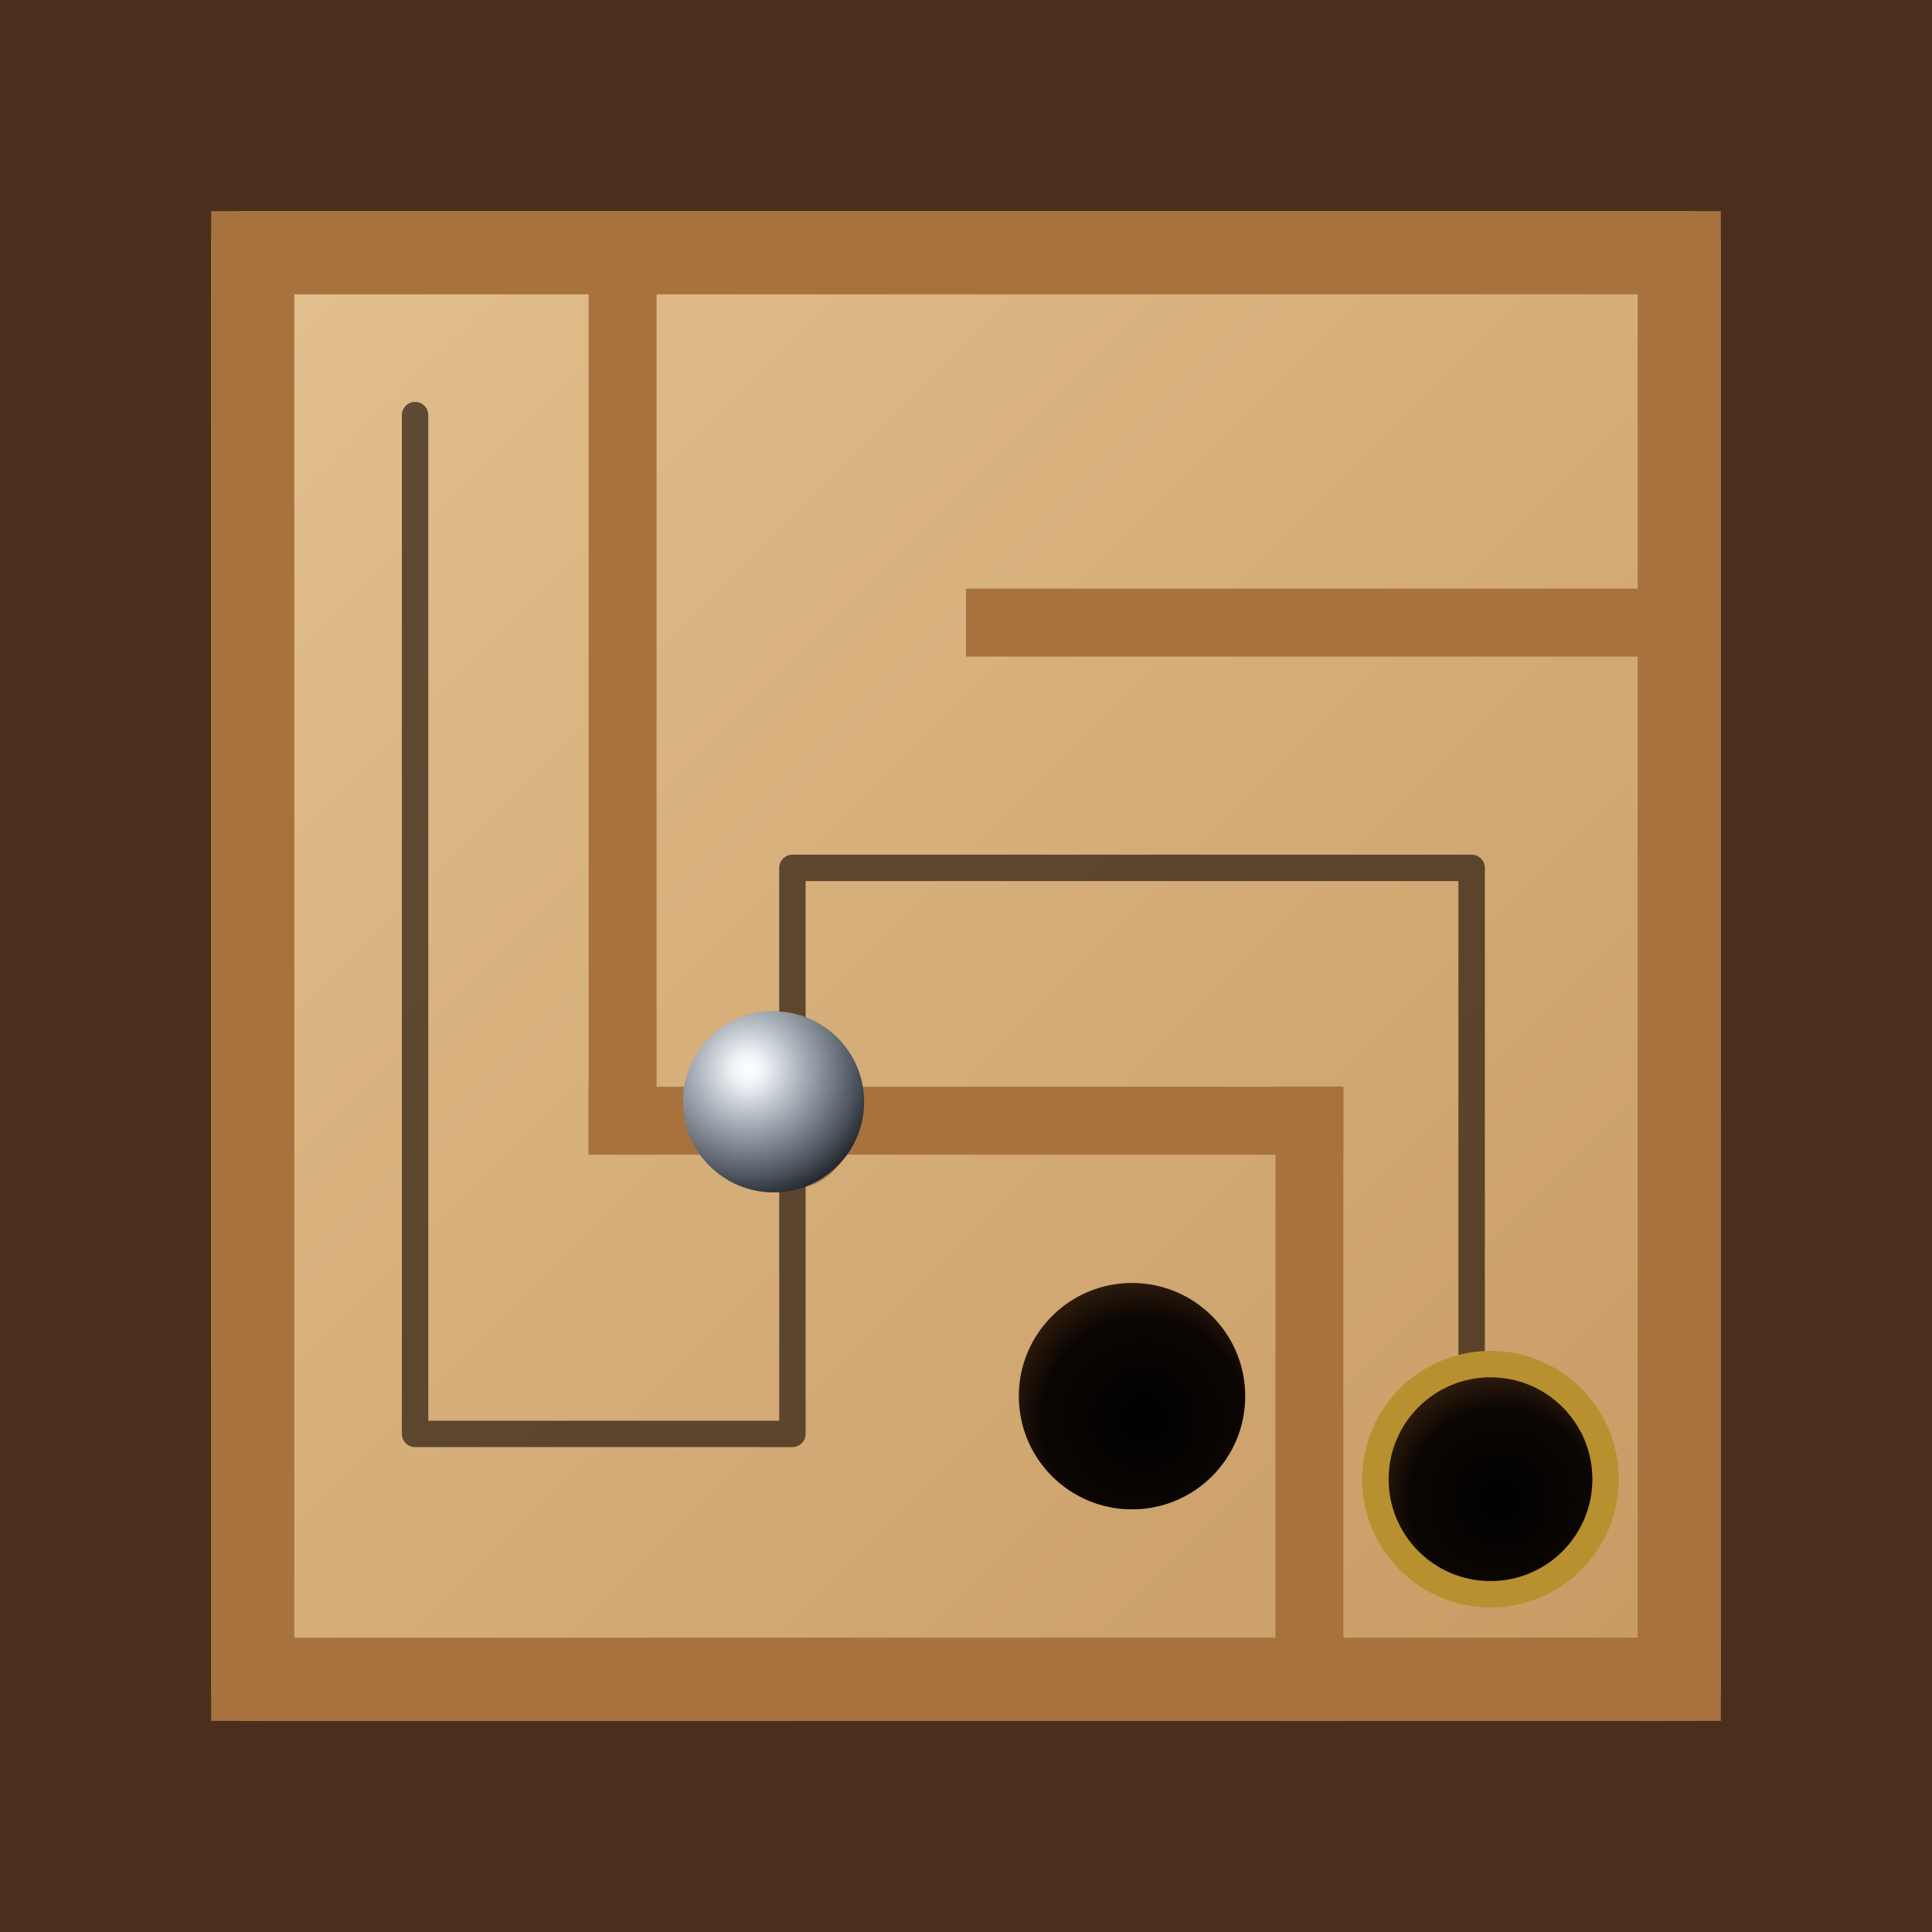
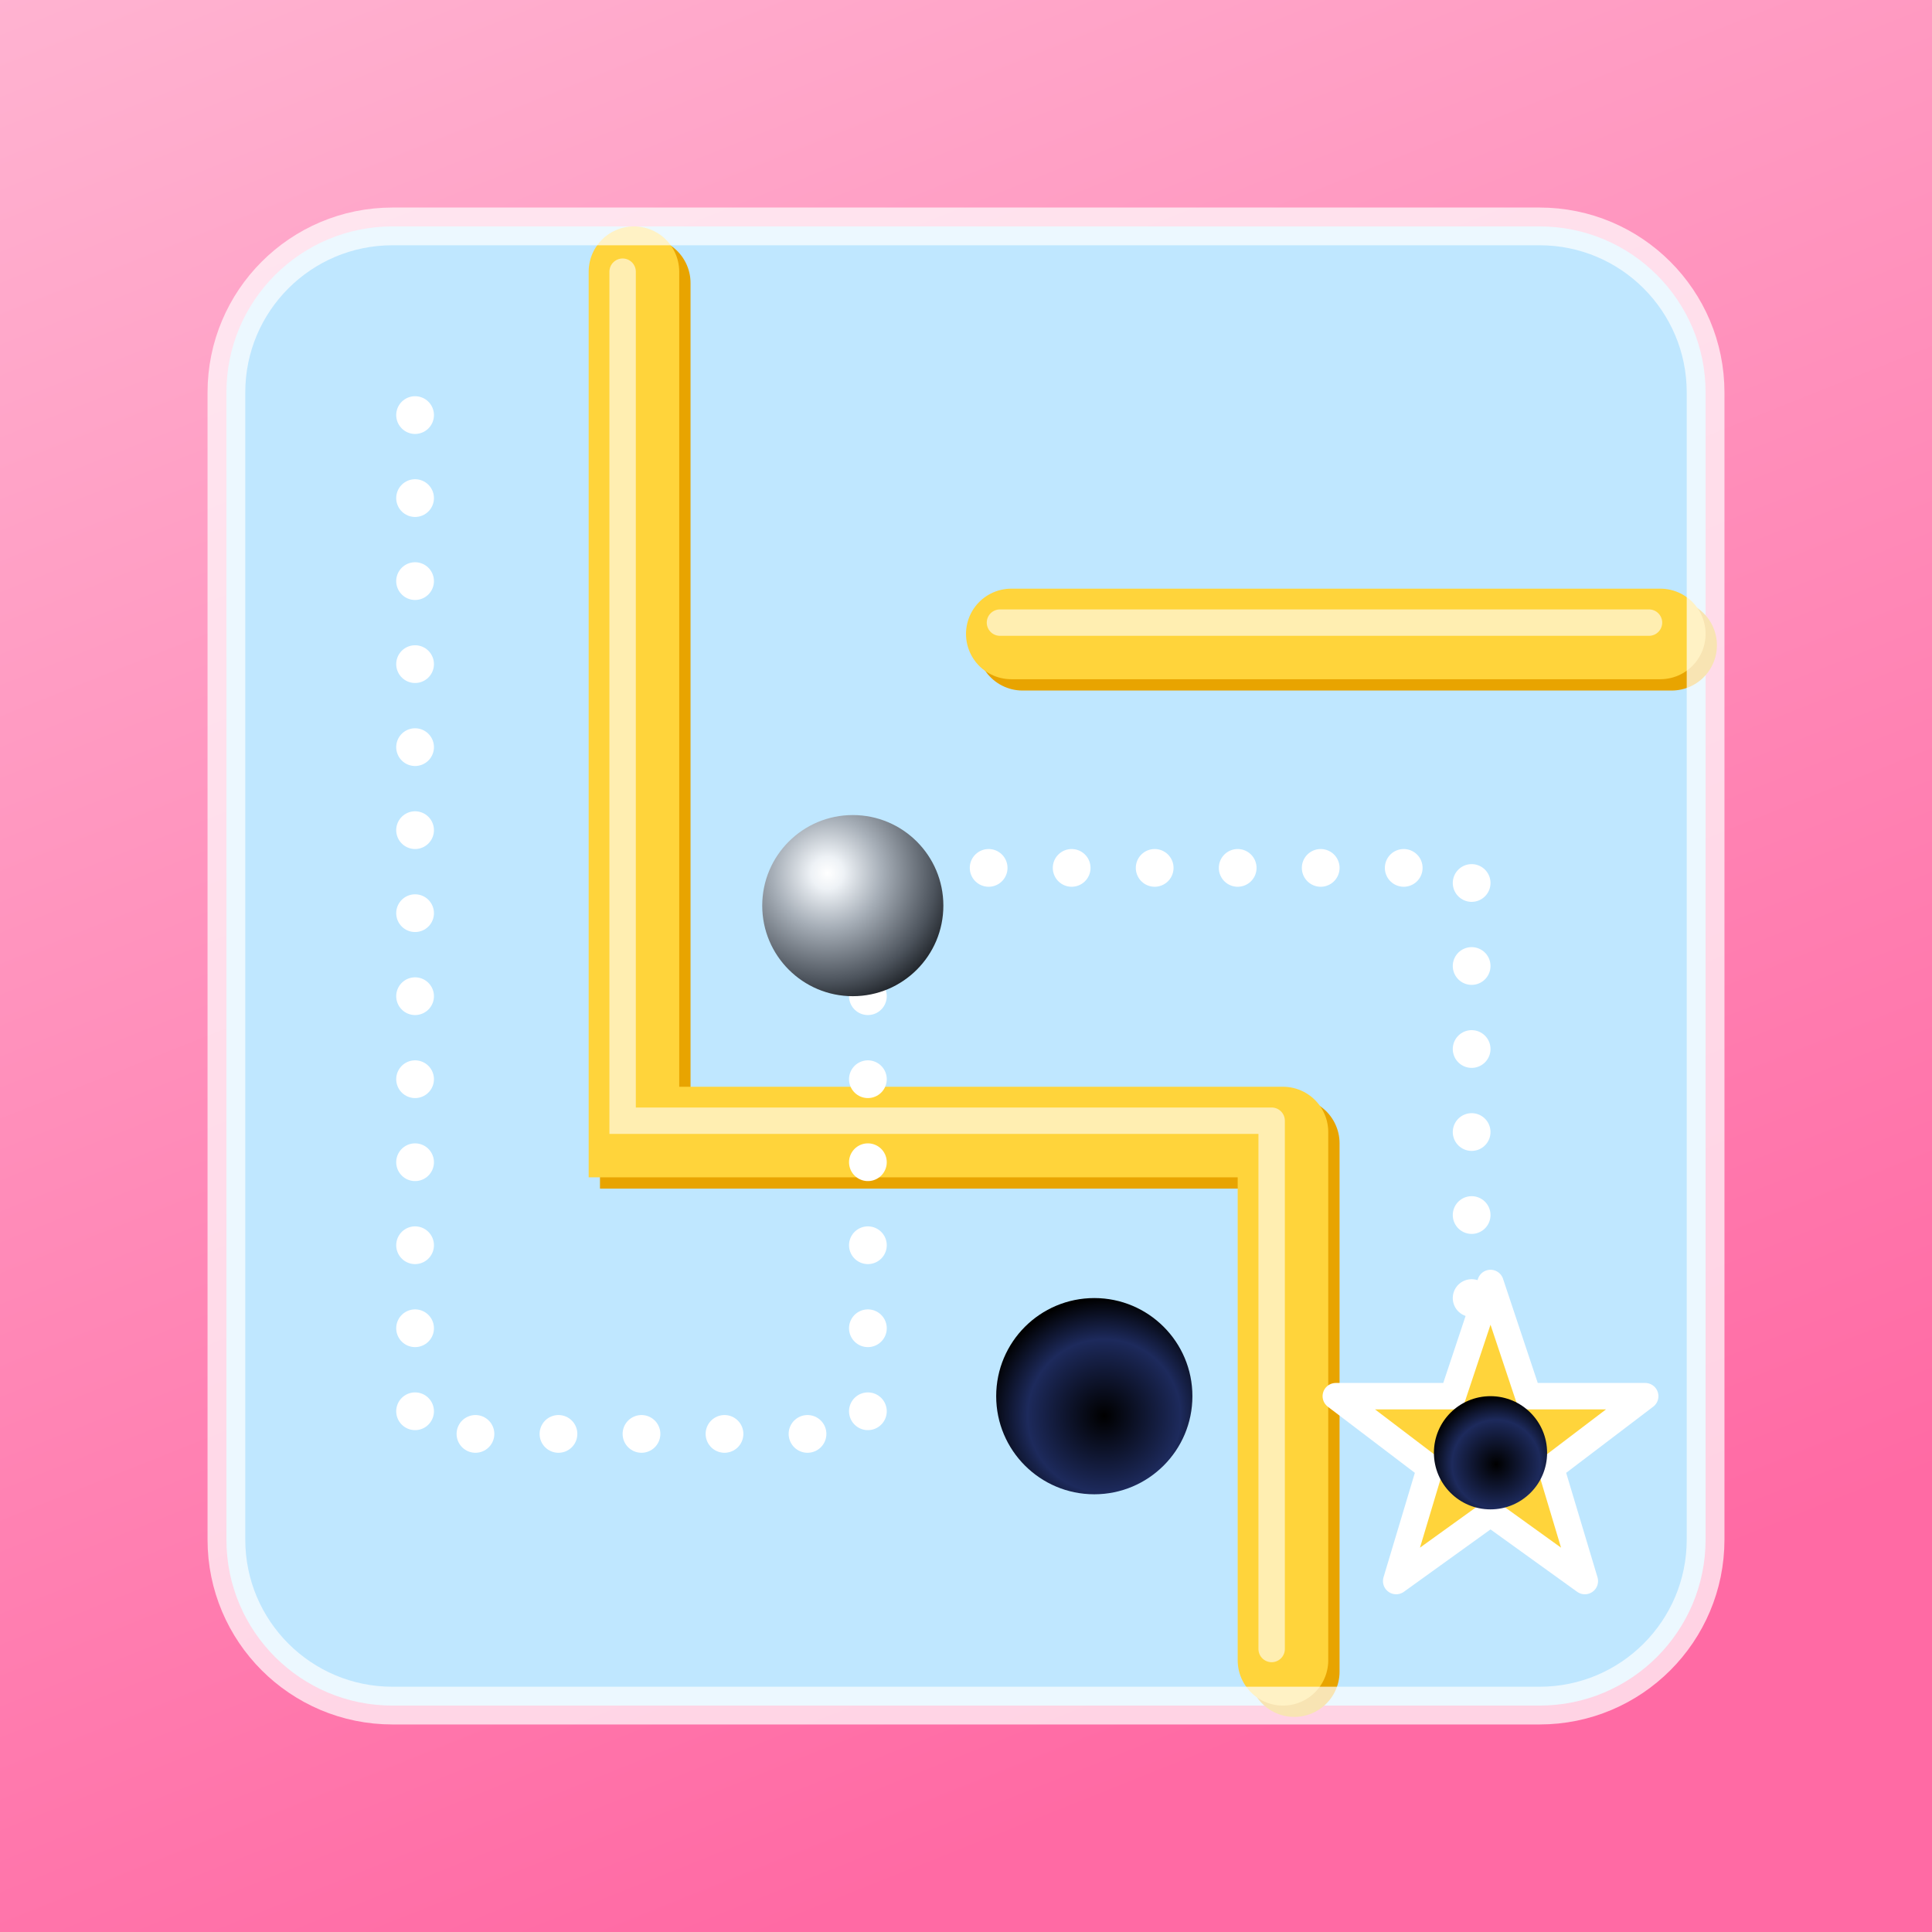
<svg xmlns="http://www.w3.org/2000/svg" viewBox="0 0 512 512">
  <defs>
-     <linearGradient id="f" x1="0" y1="0" x2="1" y2="1">
-       <stop offset="0" stop-color="#e3c08e" />
-       <stop offset="1" stop-color="#c79a63" />
+     <linearGradient id="sh" x1="0" y1="0" x2=".4" y2="1">
+       <stop offset="0" stop-color="#ffb3d1" />
+       <stop offset="1" stop-color="#ff6aa4" />
    </linearGradient>
    <radialGradient id="b" cx=".36" cy=".32" r=".75">
      <stop offset="0" stop-color="#fff" />
      <stop offset=".12" stop-color="#eef2f6" />
      <stop offset=".4" stop-color="#a7afb8" />
      <stop offset=".8" stop-color="#4c535c" />
      <stop offset="1" stop-color="#1b1f24" />
    </radialGradient>
    <radialGradient id="h" cx=".55" cy=".6" r=".6">
      <stop offset="0" stop-color="#000" />
-       <stop offset=".75" stop-color="#0b0603" />
-       <stop offset="1" stop-color="#2b190b" />
+       <stop offset=".65" stop-color="#1d2a5c" />
+       <stop offset="1" stop-color="#000" />
    </radialGradient>
  </defs>
-   <rect width="512" height="512" fill="#4a2f1c" />
-   <rect x="56" y="56" width="400" height="400" rx="8" fill="url(#f)" />
-   <g fill="#a8723f">
-     <rect x="56" y="56" width="400" height="22" />
-     <rect x="56" y="434" width="400" height="22" />
-     <rect x="56" y="56" width="22" height="400" />
-     <rect x="434" y="56" width="22" height="400" />
-     <rect x="156" y="56" width="18" height="250" />
-     <rect x="156" y="288" width="200" height="18" />
-     <rect x="256" y="156" width="200" height="18" />
-     <rect x="338" y="288" width="18" height="168" />
+   <rect width="512" height="512" fill="url(#sh)" />
+   <rect x="60" y="60" width="392" height="392" rx="44" fill="#bfe7ff" />
+   <g fill="none" stroke-linecap="round" stroke-width="24">
+     <path d="M168 72 V300 H340 M268 168 H440 M340 300 V440" stroke="#e8a400" transform="translate(3 3)" />
+     <path d="M168 72 V300 H340 M268 168 H440 M340 300 V440" stroke="#ffd43b" />
+     <path d="M165 72 V297 H337 M265 165 H437 M337 297 V437" stroke="#fff" stroke-opacity=".6" stroke-width="7" />
  </g>
-   <path d="M110 110 V380 H210 V230 H390 V390" fill="none" stroke="#2a1a0f" stroke-opacity=".7" stroke-width="7" stroke-linecap="round" stroke-linejoin="round" />
-   <circle cx="300" cy="370" r="30" fill="url(#h)" />
-   <circle cx="395" cy="392" r="34" fill="#b8902f" />
-   <circle cx="395" cy="392" r="27" fill="url(#h)" />
-   <circle cx="210" cy="300" r="15" fill="#2a1a0f" opacity=".3" />
-   <circle cx="205" cy="292" r="24" fill="url(#b)" />
+   <path d="M110 110 V380 H230 V230 H390 V385" fill="none" stroke="#fff" stroke-width="10" stroke-linecap="round" stroke-dasharray="0 22" />
+   <path d="M395 340 L405 370 L436 370 L411 389 L420 419 L395 401 L370 419 L379 389 L354 370 L385 370 Z" fill="#ffd43b" stroke="#fff" stroke-width="7" stroke-linejoin="round" />
+   <circle cx="395" cy="385" r="15" fill="url(#h)" />
+   <circle cx="290" cy="370" r="26" fill="url(#h)" />
+   <circle cx="230" cy="248" r="15" fill="#141440" opacity=".25" />
+   <circle cx="226" cy="240" r="24" fill="url(#b)" />
+   <rect x="60" y="60" width="392" height="392" rx="44" fill="none" stroke="#fff" stroke-opacity=".7" stroke-width="10" />
</svg>
